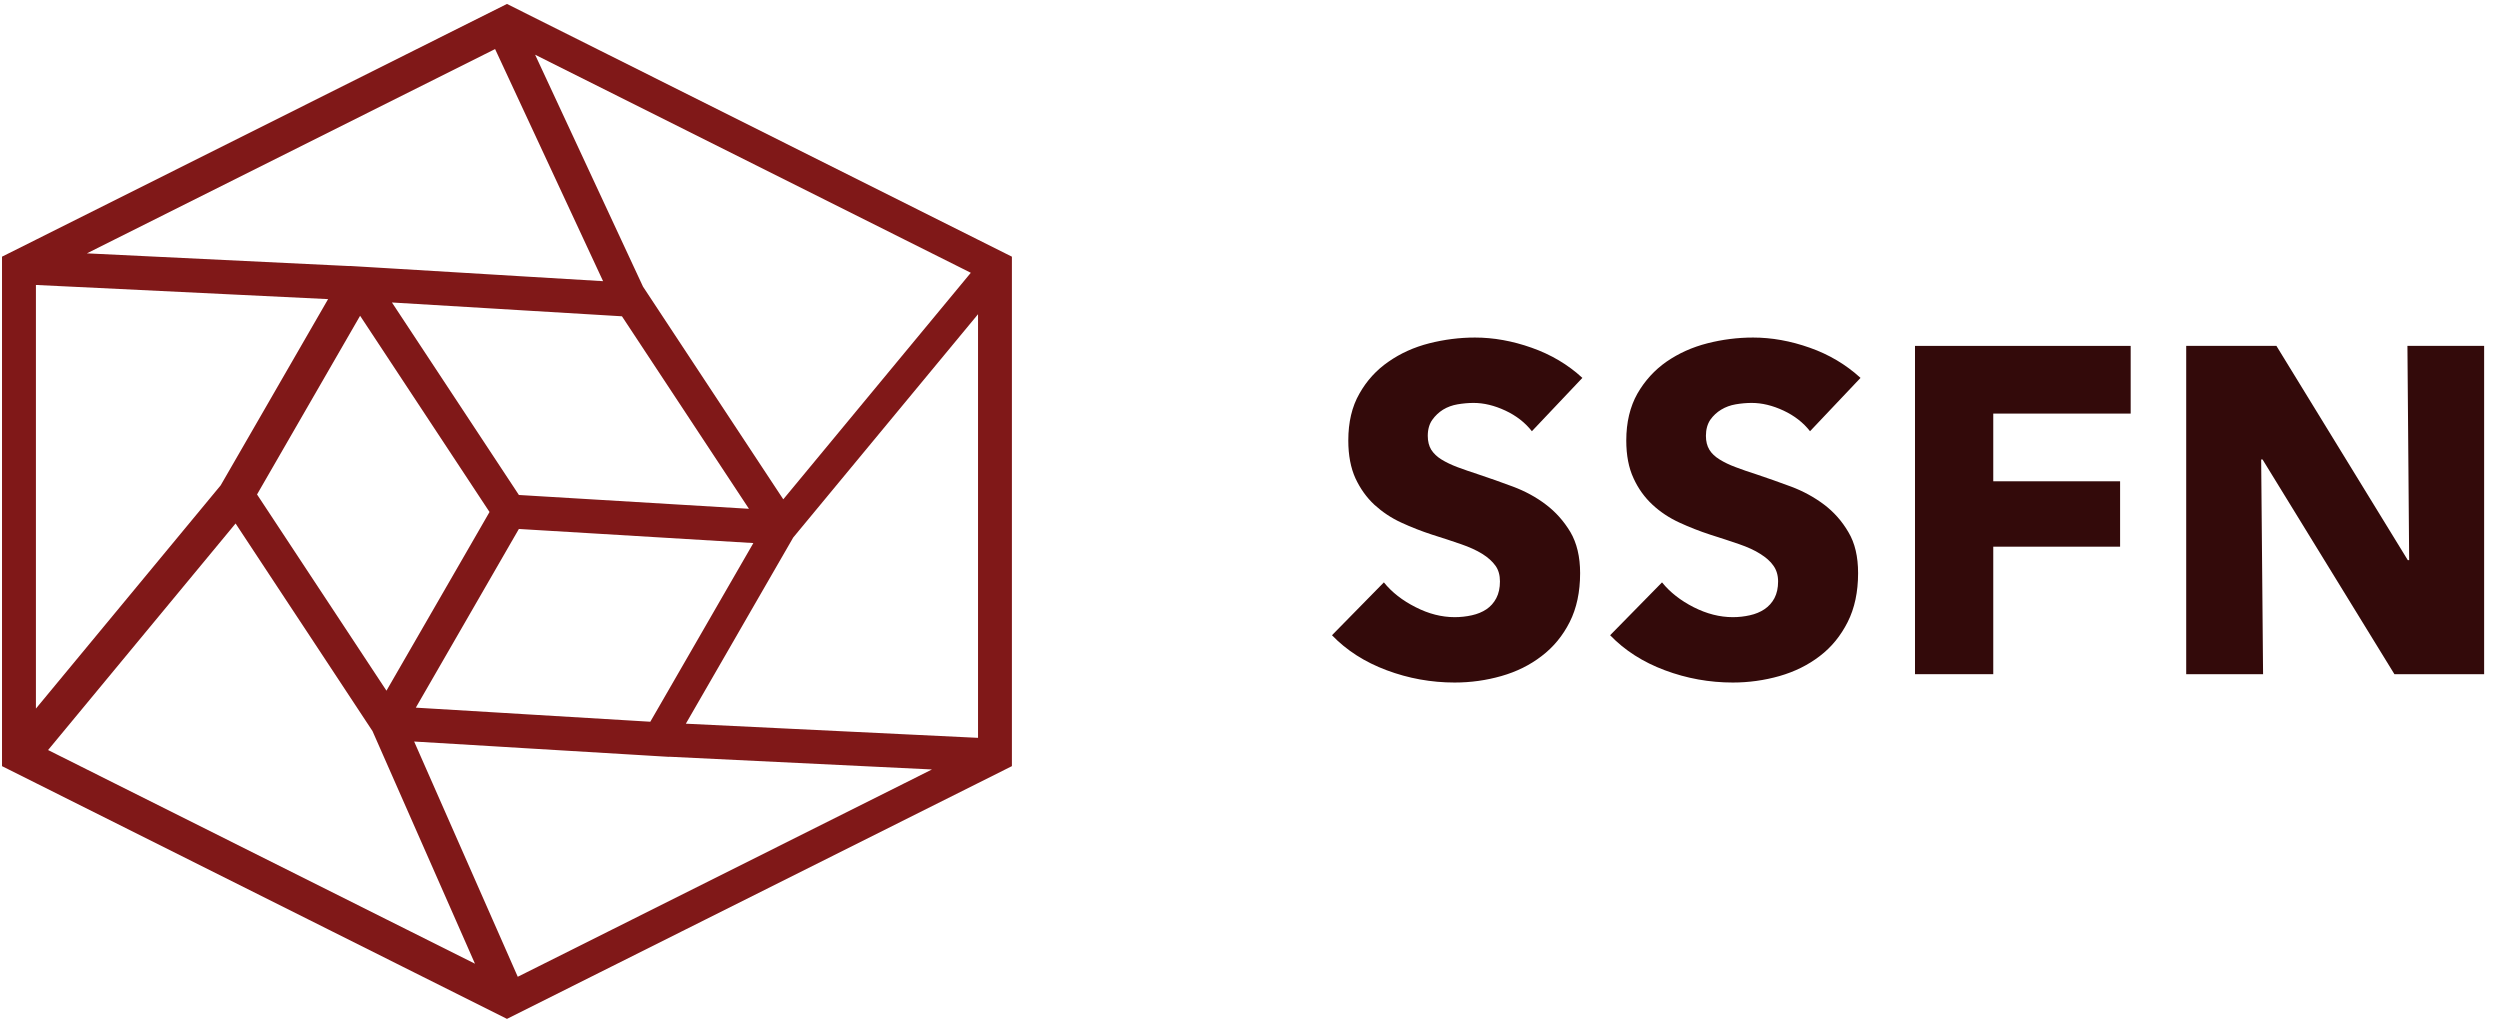
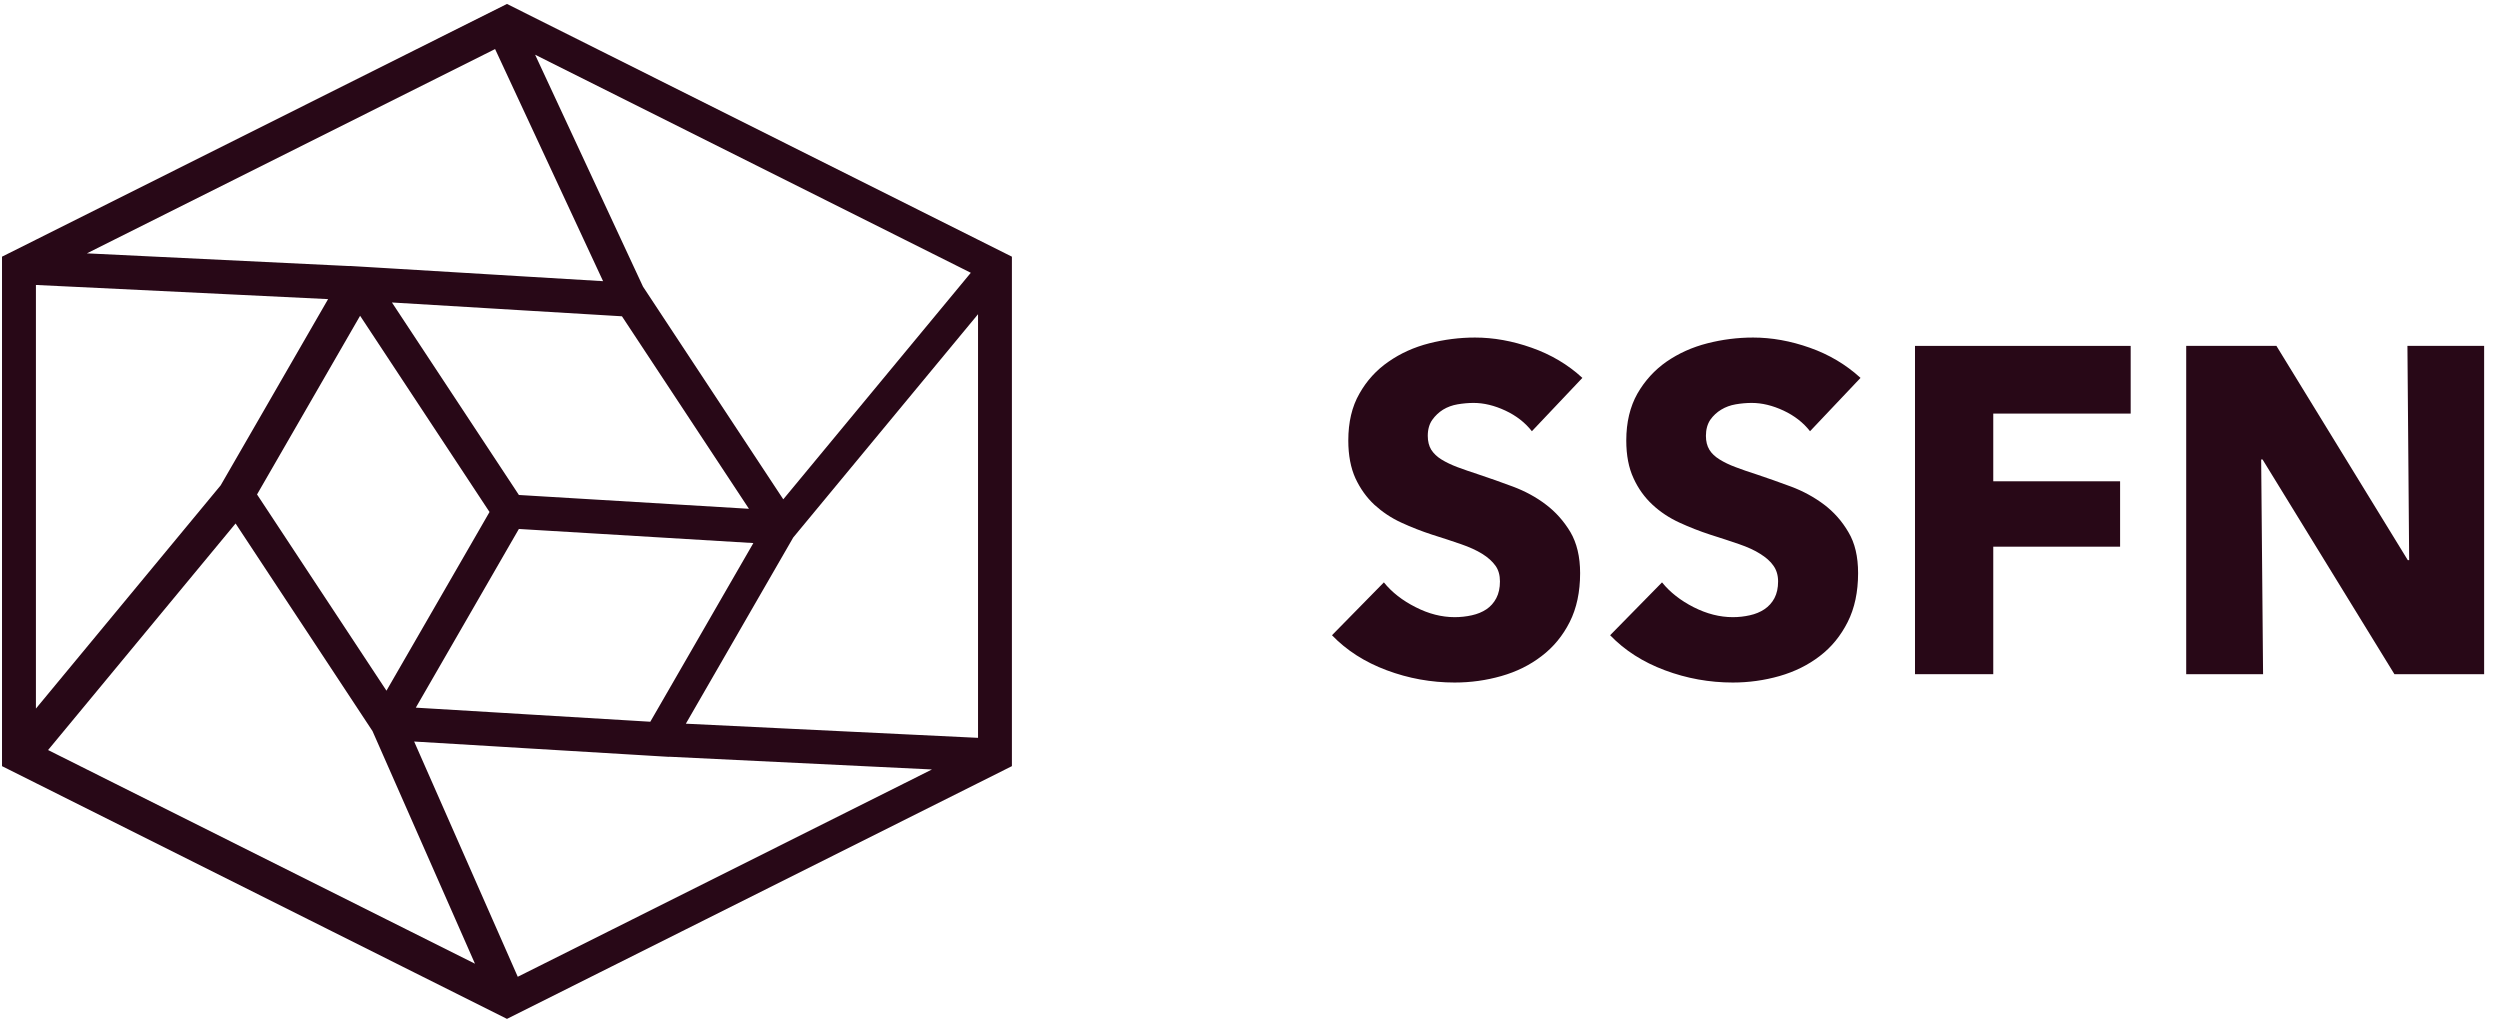
<svg xmlns="http://www.w3.org/2000/svg" width="147px" height="60px" viewBox="0 0 147 60" version="1.1">
  <defs>
    <linearGradient x1="50%" y1="0%" x2="50%" y2="100%" id="linearGradient-1">
      <stop stop-color="#4966FF" offset="0%" />
      <stop stop-color="#D92D85" offset="100%" />
    </linearGradient>
  </defs>
  <g id="Page-1" stroke="none" stroke-width="1" fill="none" fill-rule="evenodd">
-     <g id="Desktop-HD-Copy-3" transform="translate(-60, -49)" fill-rule="nonzero">
+     <g id="Desktop-HD-Copy-3" transform="translate(-60, -49)" fill-rule="nonzero" fill="#280817">
      <g id="Masthead" transform="translate(60, 49)">
        <g id="Logo">
-           <g id="ssfn-logo-emblem" fill="#801818">
+           <g id="ssfn-logo-emblem">
            <path d="M57.508,42.819 L57.508,43.385 L53.829,43.207 L40.328,42.553 L43.06,37.817 L44.057,36.086 L46.643,31.603 L57.508,18.476 L57.508,42.819 Z M30.951,57.181 L30.444,57.434 L30.174,56.82 L29.271,54.768 L28.959,54.061 L24.352,43.602 L28.959,43.878 L30.951,43.999 L37.124,44.369 L38.744,44.467 L38.746,44.467 L39.349,44.503 L39.352,44.496 L54.8,45.245 L30.951,57.181 Z M3.487,44.433 L2.827,44.102 L5.045,41.423 L7.173,38.851 L13.852,30.781 L14,31.005 L16.943,35.468 L18.05,37.144 L21.904,42.989 L27.034,54.634 L27.928,56.666 L3.487,44.433 Z M2.112,17.322 L2.112,16.756 L5.79,16.933 L19.292,17.588 L16.56,22.324 L15.563,24.055 L12.976,28.538 L2.112,41.665 L2.112,17.322 Z M28.959,2.961 L29.111,2.884 L35.461,16.533 L30.951,16.263 L28.959,16.143 L22.785,15.771 L21.165,15.674 L21.163,15.674 L20.562,15.638 L20.558,15.645 L5.11,14.897 L28.959,2.961 Z M28.959,33.792 L30.011,31.967 L30.349,31.382 L30.51,31.103 L30.951,31.13 L31.884,31.186 L34.756,31.358 L44.298,31.932 L42.416,35.193 L41.419,36.924 L38.736,41.575 L38.238,42.438 L36.864,42.355 L30.951,42.001 L28.959,41.88 L24.45,41.61 L28.959,33.792 Z M23.046,17.786 L28.959,18.141 L30.951,18.261 L35.46,18.531 L36.571,18.598 L37.185,19.529 L40.066,23.895 L41.171,25.571 L44.038,29.917 L33.727,29.298 L31.624,29.172 L30.951,29.131 L30.511,29.105 L30.3,28.783 L29.898,28.174 L28.959,26.75 L23.046,17.786 Z M27.075,27.514 L28.025,28.955 L28.504,29.682 L28.784,30.105 L28.563,30.489 L28.287,30.969 L27.434,32.448 L22.724,40.612 L19.845,36.246 L18.738,34.569 L15.873,30.224 L15.114,29.074 L15.612,28.209 L17.493,24.948 L18.491,23.218 L21.174,18.567 L27.075,27.514 Z M56.422,15.708 L57.083,16.04 L54.866,18.718 L52.736,21.29 L46.057,29.36 L45.91,29.137 L42.966,24.674 L41.86,22.997 L37.808,16.853 L31.464,3.217 L56.422,15.708 Z M57.508,14.095 L29.81,0.232 L2.112,14.095 L0.118,15.092 L0.118,45.049 L2.112,46.047 L29.81,59.91 L57.508,46.047 L59.5,45.049 L59.5,43.816 L59.5,16.325 L59.5,15.092 L57.508,14.095 Z" id="Shape" />
          </g>
-           <g id="ssfn-logo-text" transform="translate(78.27583, 19.82379)" fill="#330A0A">
+           <g id="ssfn-logo-text" transform="translate(78.27583, 19.82379)">
            <path d="M11.799,5.532 C11.401,5.023 10.88,4.618 10.238,4.318 C9.595,4.018 8.973,3.868 8.371,3.868 C8.064,3.868 7.758,3.896 7.432,3.95 C7.116,4.004 6.83,4.109 6.575,4.264 C6.33,4.418 6.116,4.618 5.942,4.863 C5.769,5.109 5.677,5.422 5.677,5.804 C5.677,6.131 5.748,6.404 5.881,6.622 C6.024,6.841 6.218,7.031 6.483,7.194 C6.748,7.358 7.065,7.508 7.422,7.644 C7.789,7.781 8.197,7.921 8.646,8.068 C9.299,8.285 9.983,8.526 10.687,8.789 C11.391,9.053 12.044,9.403 12.615,9.839 C13.196,10.276 13.676,10.816 14.064,11.462 C14.441,12.107 14.635,12.911 14.635,13.875 C14.635,14.983 14.431,15.942 14.023,16.751 C13.615,17.56 13.064,18.228 12.37,18.755 C11.686,19.282 10.901,19.673 10.003,19.928 C9.115,20.181 8.207,20.309 7.258,20.309 C5.881,20.309 4.545,20.068 3.259,19.586 C1.973,19.105 0.902,18.419 0.045,17.528 L3.096,14.42 C3.565,15.002 4.187,15.487 4.963,15.878 C5.728,16.27 6.493,16.465 7.258,16.465 C7.605,16.465 7.942,16.428 8.269,16.355 C8.595,16.283 8.881,16.165 9.126,16.002 C9.37,15.838 9.564,15.619 9.707,15.347 C9.85,15.074 9.921,14.747 9.921,14.366 C9.921,14.002 9.84,13.693 9.656,13.438 C9.472,13.184 9.217,12.952 8.881,12.743 C8.544,12.534 8.126,12.343 7.626,12.171 C7.126,11.998 6.565,11.812 5.922,11.611 C5.31,11.412 4.708,11.175 4.116,10.903 C3.524,10.63 3.004,10.28 2.535,9.853 C2.076,9.425 1.708,8.908 1.423,8.299 C1.147,7.69 1.004,6.949 1.004,6.077 C1.004,5.004 1.218,4.086 1.657,3.323 C2.086,2.56 2.657,1.933 3.371,1.442 C4.075,0.95 4.871,0.591 5.759,0.364 C6.657,0.137 7.554,0.024 8.452,0.024 C9.544,0.024 10.656,0.223 11.788,0.624 C12.921,1.024 13.921,1.614 14.768,2.396 L11.799,5.532 Z" id="Shape" />
            <path d="M28.154,5.532 C27.756,5.023 27.235,4.618 26.593,4.318 C25.95,4.018 25.327,3.868 24.725,3.868 C24.419,3.868 24.103,3.896 23.787,3.95 C23.471,4.004 23.185,4.109 22.93,4.264 C22.675,4.418 22.46,4.618 22.287,4.863 C22.124,5.109 22.032,5.422 22.032,5.804 C22.032,6.131 22.103,6.404 22.236,6.622 C22.369,6.841 22.573,7.031 22.838,7.194 C23.103,7.358 23.409,7.508 23.777,7.644 C24.134,7.781 24.542,7.921 25.001,8.068 C25.654,8.285 26.327,8.526 27.041,8.789 C27.745,9.053 28.388,9.403 28.97,9.839 C29.551,10.276 30.031,10.816 30.408,11.462 C30.796,12.107 30.98,12.911 30.98,13.875 C30.98,14.983 30.776,15.942 30.368,16.751 C29.959,17.56 29.419,18.228 28.725,18.755 C28.041,19.282 27.246,19.673 26.358,19.928 C25.47,20.181 24.552,20.309 23.613,20.309 C22.236,20.309 20.899,20.068 19.614,19.586 C18.328,19.105 17.257,18.419 16.4,17.528 L19.451,14.42 C19.92,15.002 20.542,15.487 21.308,15.878 C22.083,16.27 22.848,16.465 23.613,16.465 C23.96,16.465 24.287,16.428 24.613,16.355 C24.94,16.283 25.225,16.165 25.47,16.002 C25.715,15.838 25.919,15.619 26.062,15.347 C26.205,15.074 26.276,14.747 26.276,14.366 C26.276,14.002 26.184,13.693 26.001,13.438 C25.827,13.184 25.562,12.952 25.225,12.743 C24.899,12.534 24.481,12.343 23.981,12.171 C23.481,11.998 22.909,11.812 22.277,11.611 C21.665,11.412 21.063,11.175 20.471,10.903 C19.879,10.63 19.349,10.28 18.89,9.853 C18.43,9.425 18.053,8.908 17.777,8.299 C17.492,7.69 17.349,6.949 17.349,6.077 C17.349,5.004 17.573,4.086 18.002,3.323 C18.441,2.56 19.012,1.933 19.716,1.442 C20.43,0.95 21.226,0.591 22.114,0.364 C23.001,0.137 23.899,0.024 24.807,0.024 C25.899,0.024 27.011,0.223 28.143,0.624 C29.276,1.024 30.266,1.614 31.123,2.396 L28.154,5.532 Z" id="Shape" />
            <polygon id="Shape" points="38.928 4.495 38.928 8.476 46.386 8.476 46.386 12.321 38.928 12.321 38.928 19.818 34.326 19.818 34.326 0.515 47.008 0.515 47.008 4.495" />
            <polygon id="Shape" points="62.516 19.818 54.762 7.194 54.681 7.194 54.793 19.818 50.273 19.818 50.273 0.515 55.578 0.515 63.302 13.111 63.383 13.111 63.281 0.515 67.791 0.515 67.791 19.818" />
          </g>
        </g>
      </g>
    </g>
  </g>
</svg>
